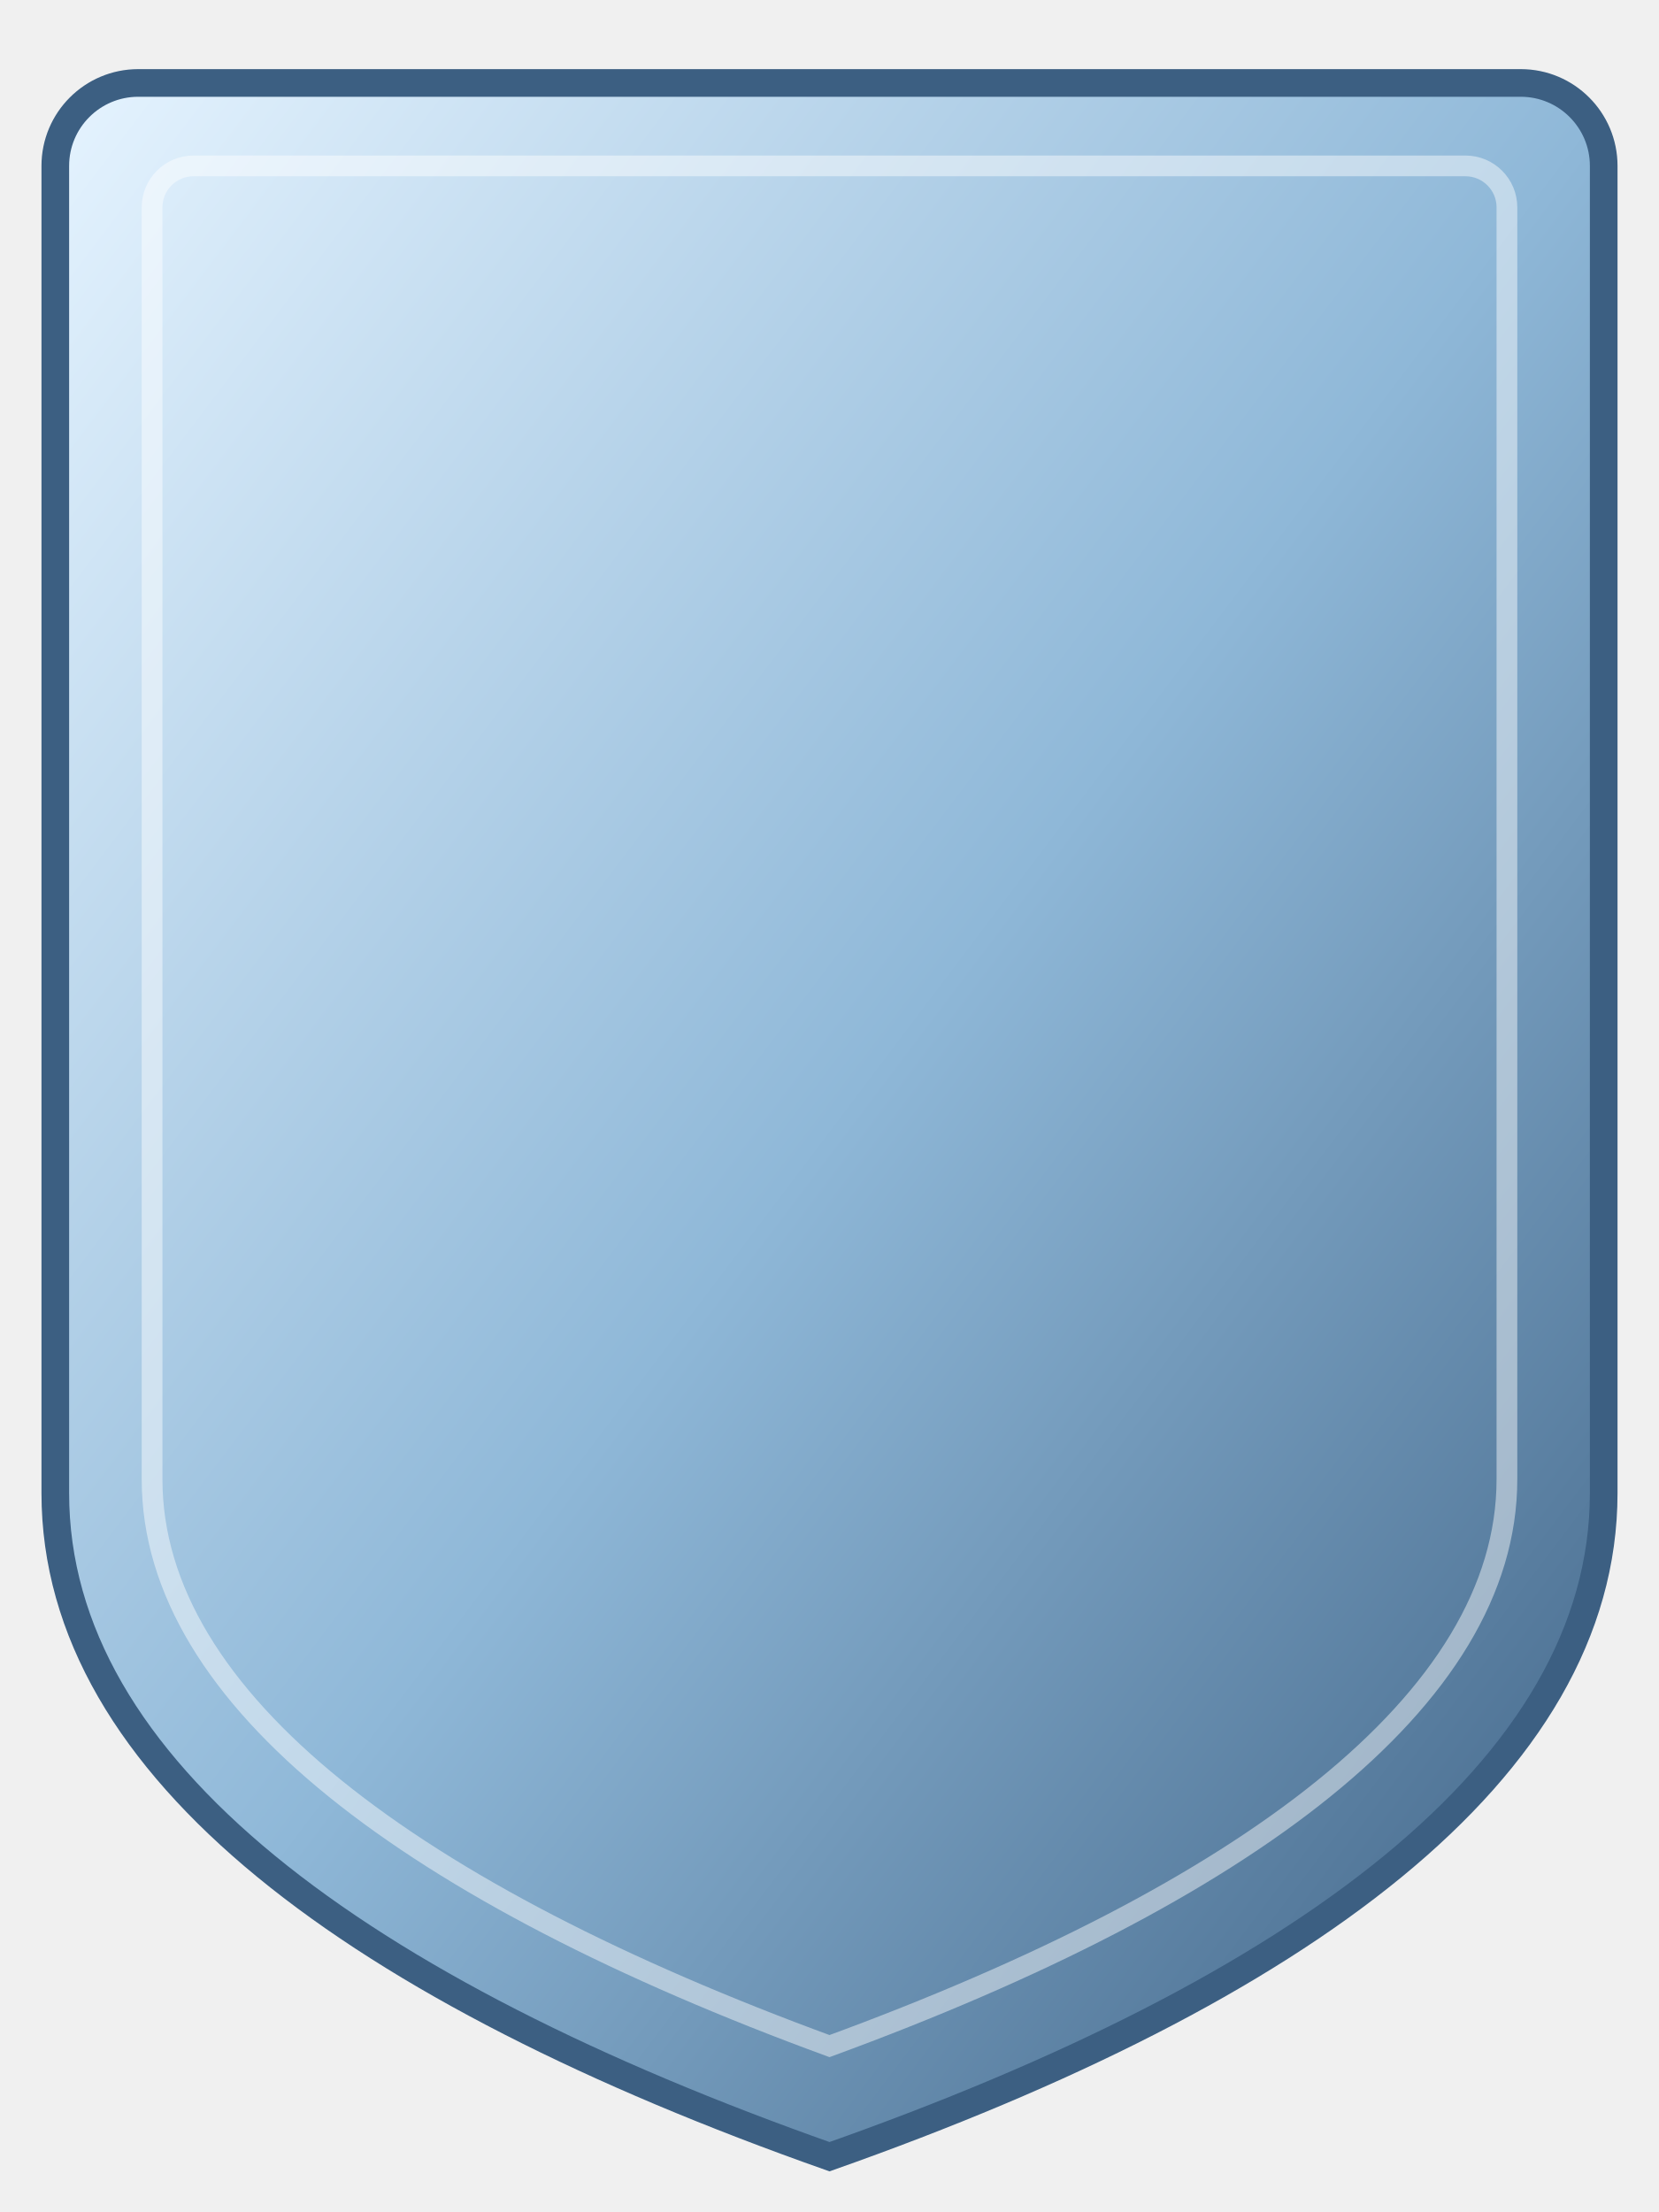
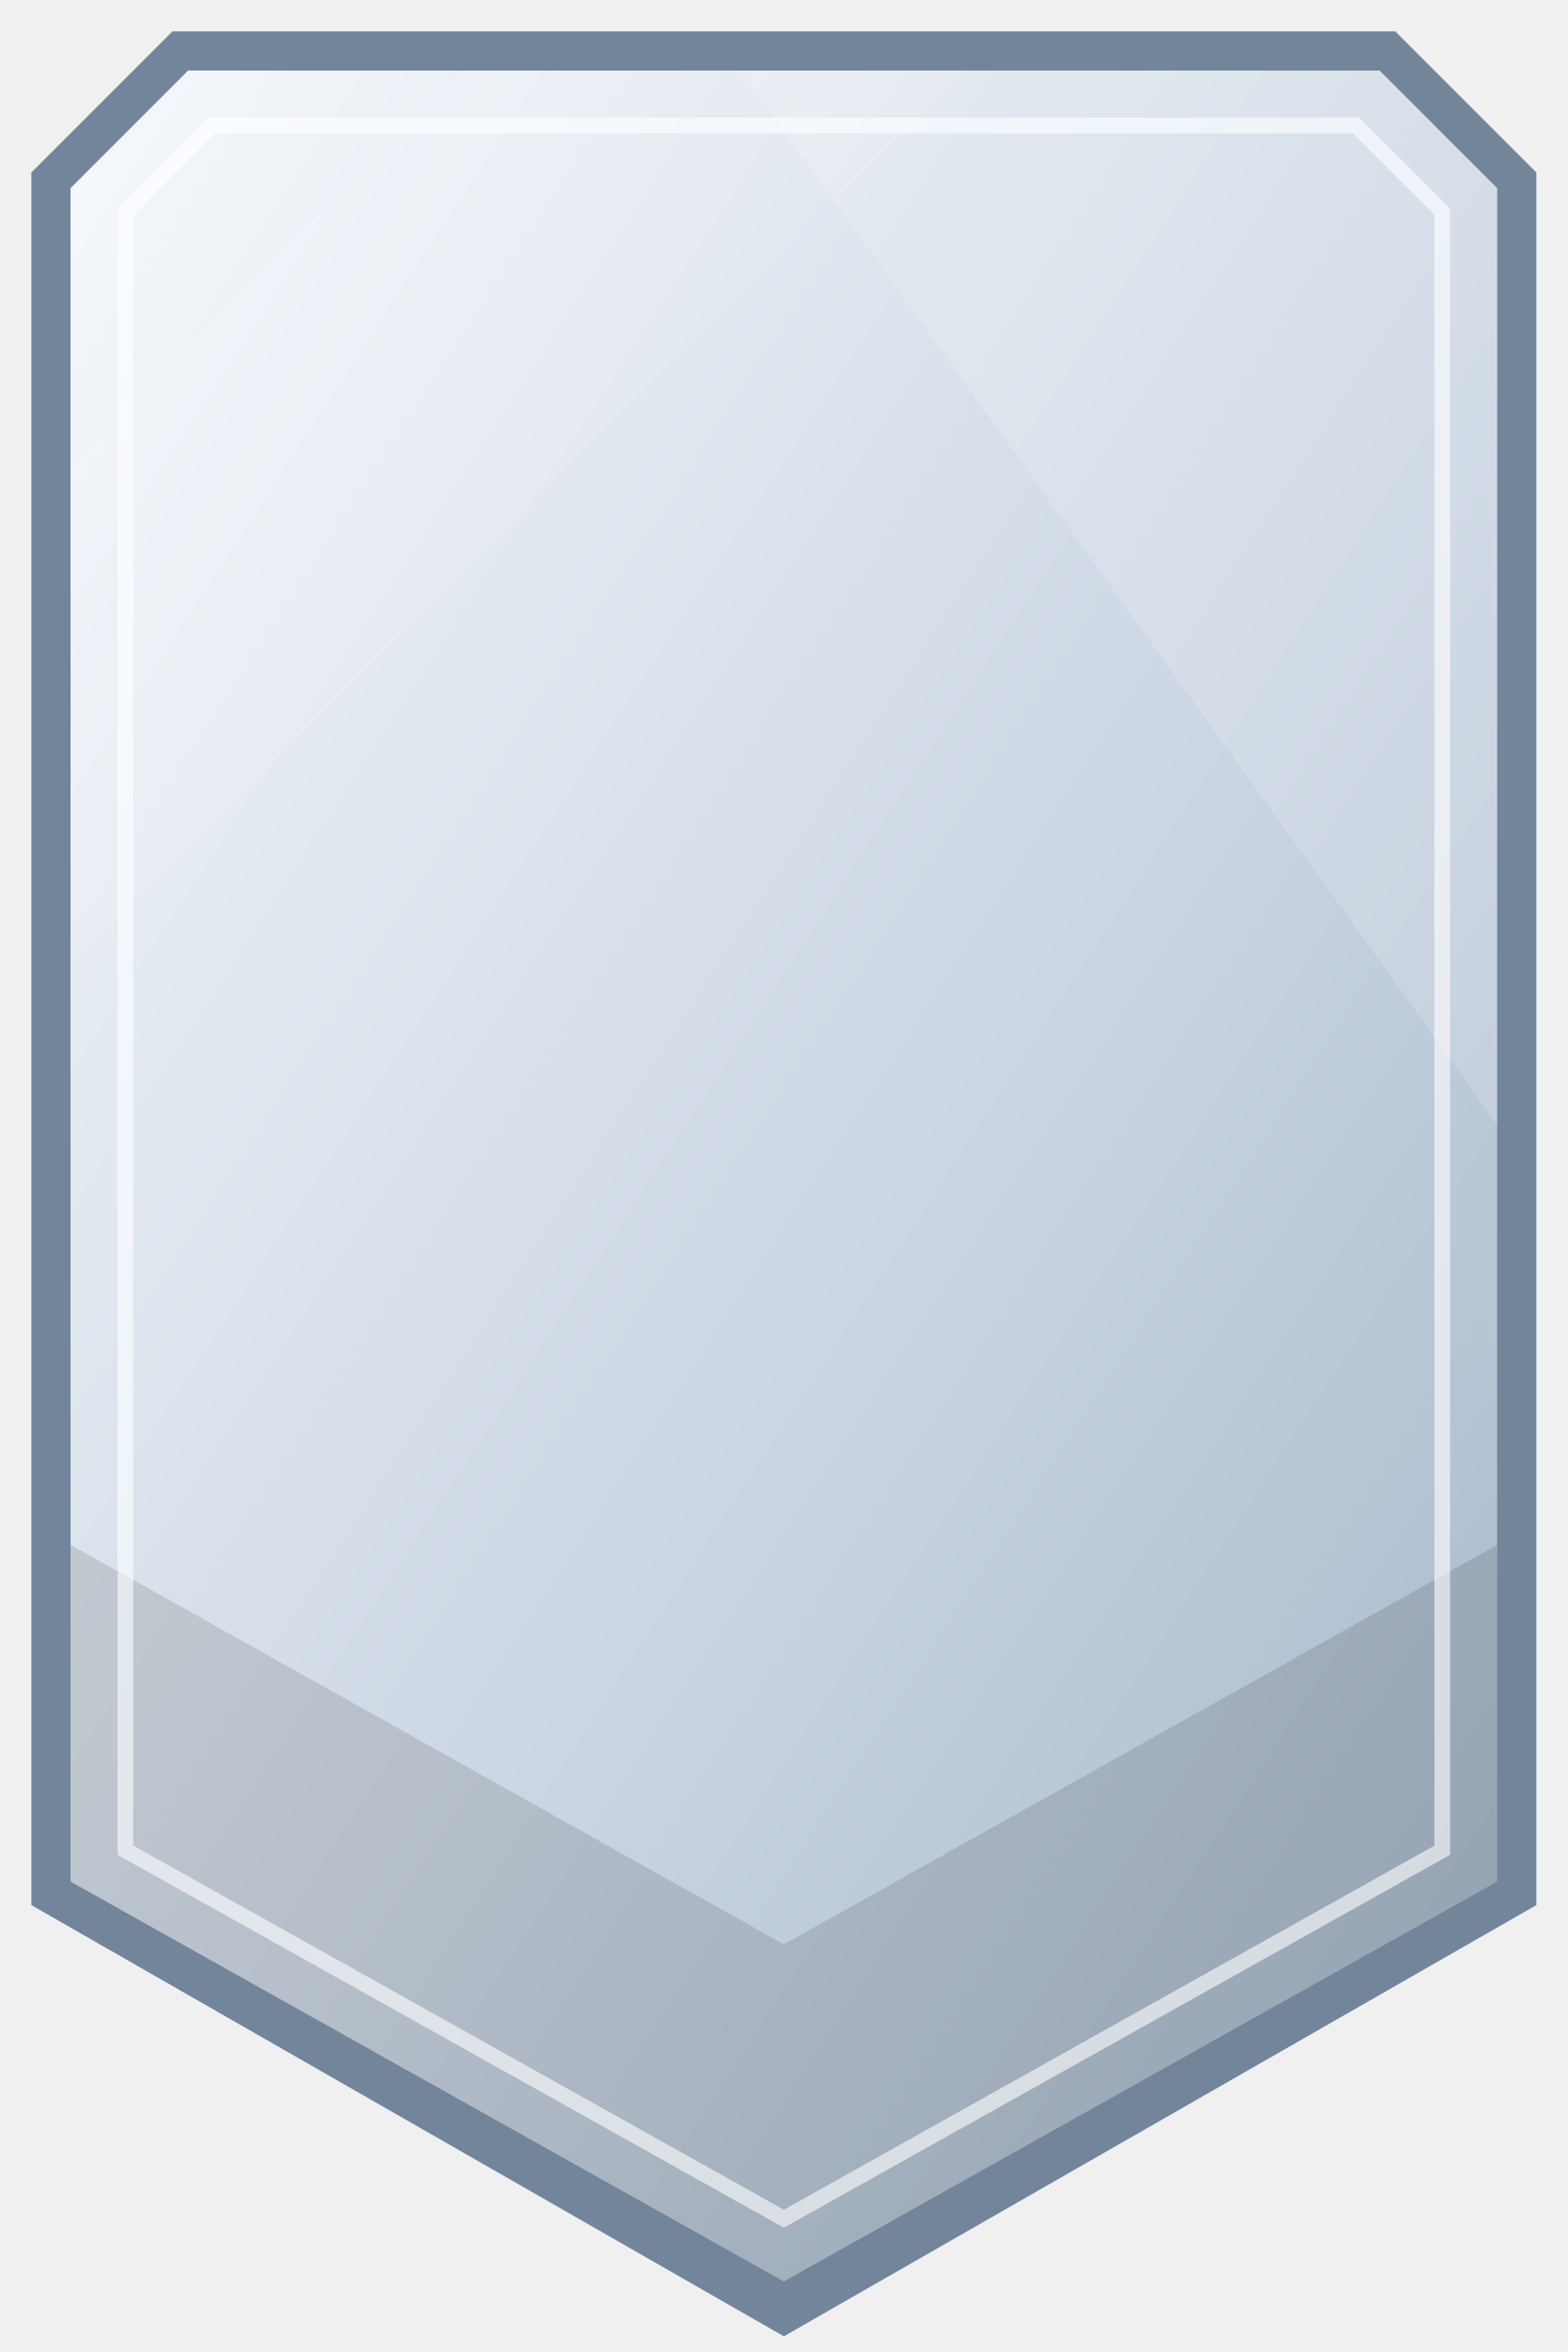
- <svg xmlns="http://www.w3.org/2000/svg" viewBox="0 0 120 160">
+ <svg xmlns="http://www.w3.org/2000/svg" viewBox="0 0 100 150" preserveAspectRatio="none">
  <defs>
    <linearGradient id="ca" x1="0" y1="0" x2="1" y2="1">
-       <stop offset="0" stop-color="#E6F4FF" />
-       <stop offset=".5" stop-color="#8FB8D8" />
-       <stop offset="1" stop-color="#3C5F82" />
+       <stop offset="0" stop-color="#F6F9FC" />
+       <stop offset=".55" stop-color="#CBD6E3" />
+       <stop offset="1" stop-color="#A2B3C6" />
    </linearGradient>
+     <clipPath id="ka">
+       <path d="M12 4.500h76l7.500 7.500v108L50 145.500 4.500 120V12z" />
+     </clipPath>
  </defs>
-   <path d="M10 6h100a6 6 0 0 1 6 6v96c0 20-22 36-56 48C26 144 4 128 4 108V12a6 6 0 0 1 6-6z" fill="url(#ca)" stroke="#3C5F82" stroke-width="2" />
-   <path d="M14 12h92a3 3 0 0 1 3 3v92c0 16-19 30-49 41-30-11-49-25-49-41V15a3 3 0 0 1 3-3z" fill="none" stroke="#fff" stroke-opacity=".45" stroke-width="1.5" />
+   <path d="M11 2h78l9 9v110.500L50 149 2 121.500V11z" fill="#73859B" />
+   <path d="M12 4.500h76l7.500 7.500v108L50 145.500 4.500 120V12z" fill="url(#ca)" />
+   <g clip-path="url(#ka)">
+     <path d="M44 0h56v78z" fill="#fff" fill-opacity=".16" />
+     <path d="M0 66 66 0H34L0 34z" fill="#fff" fill-opacity=".1" />
+     <path d="M0 96l50 28 50-28v54H0z" fill="#000" fill-opacity=".12" />
+   </g>
+   <path d="M13.500 8h73l5.500 5.500v104.500L50 141.500 8 118V13.500z" fill="none" stroke="#FFFFFF" stroke-opacity=".6" stroke-width="1" />
</svg>
